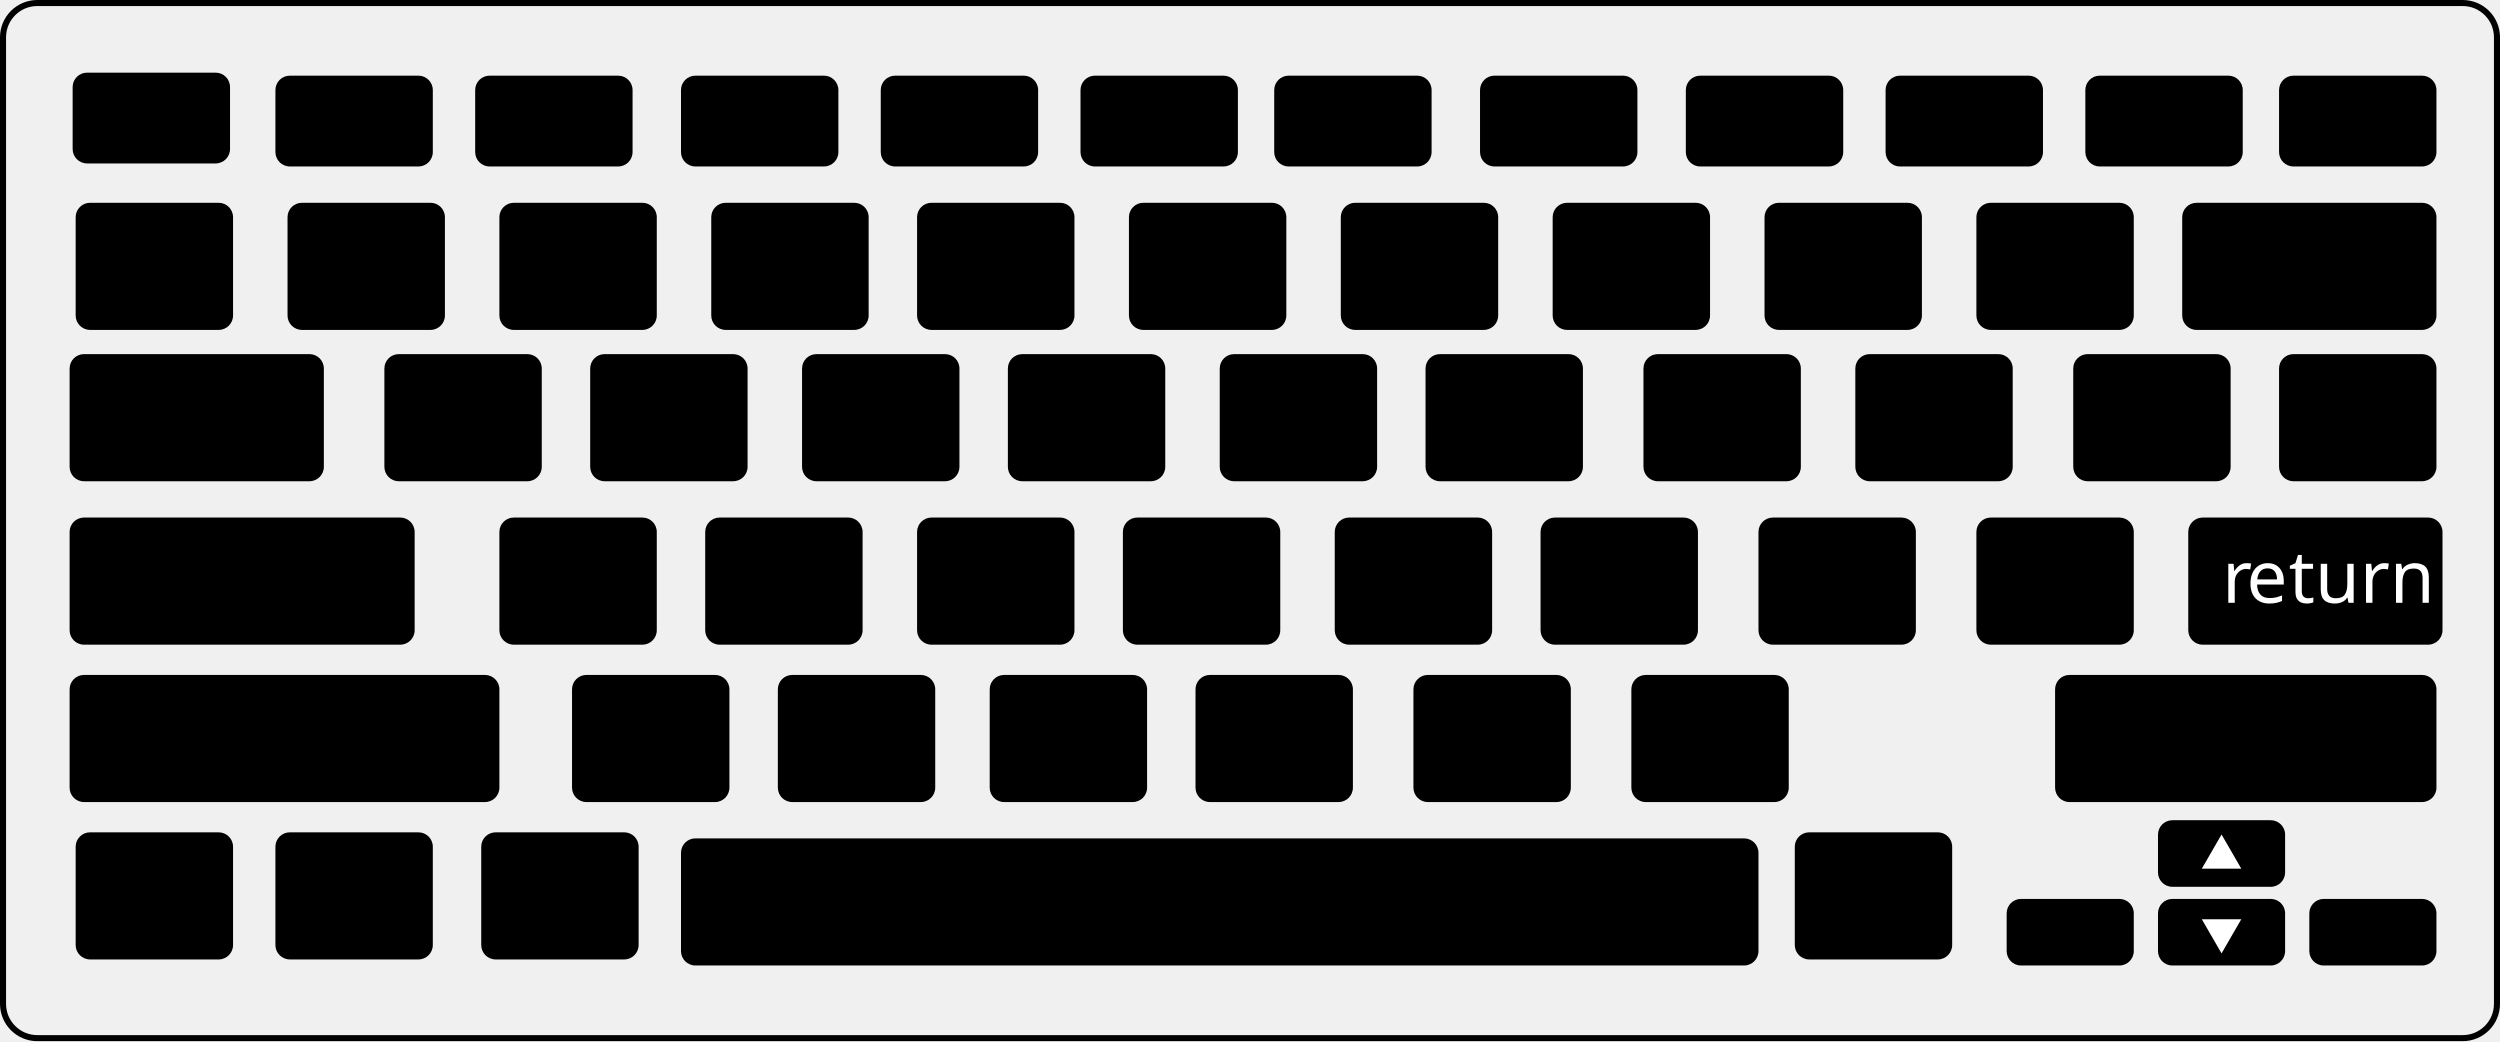
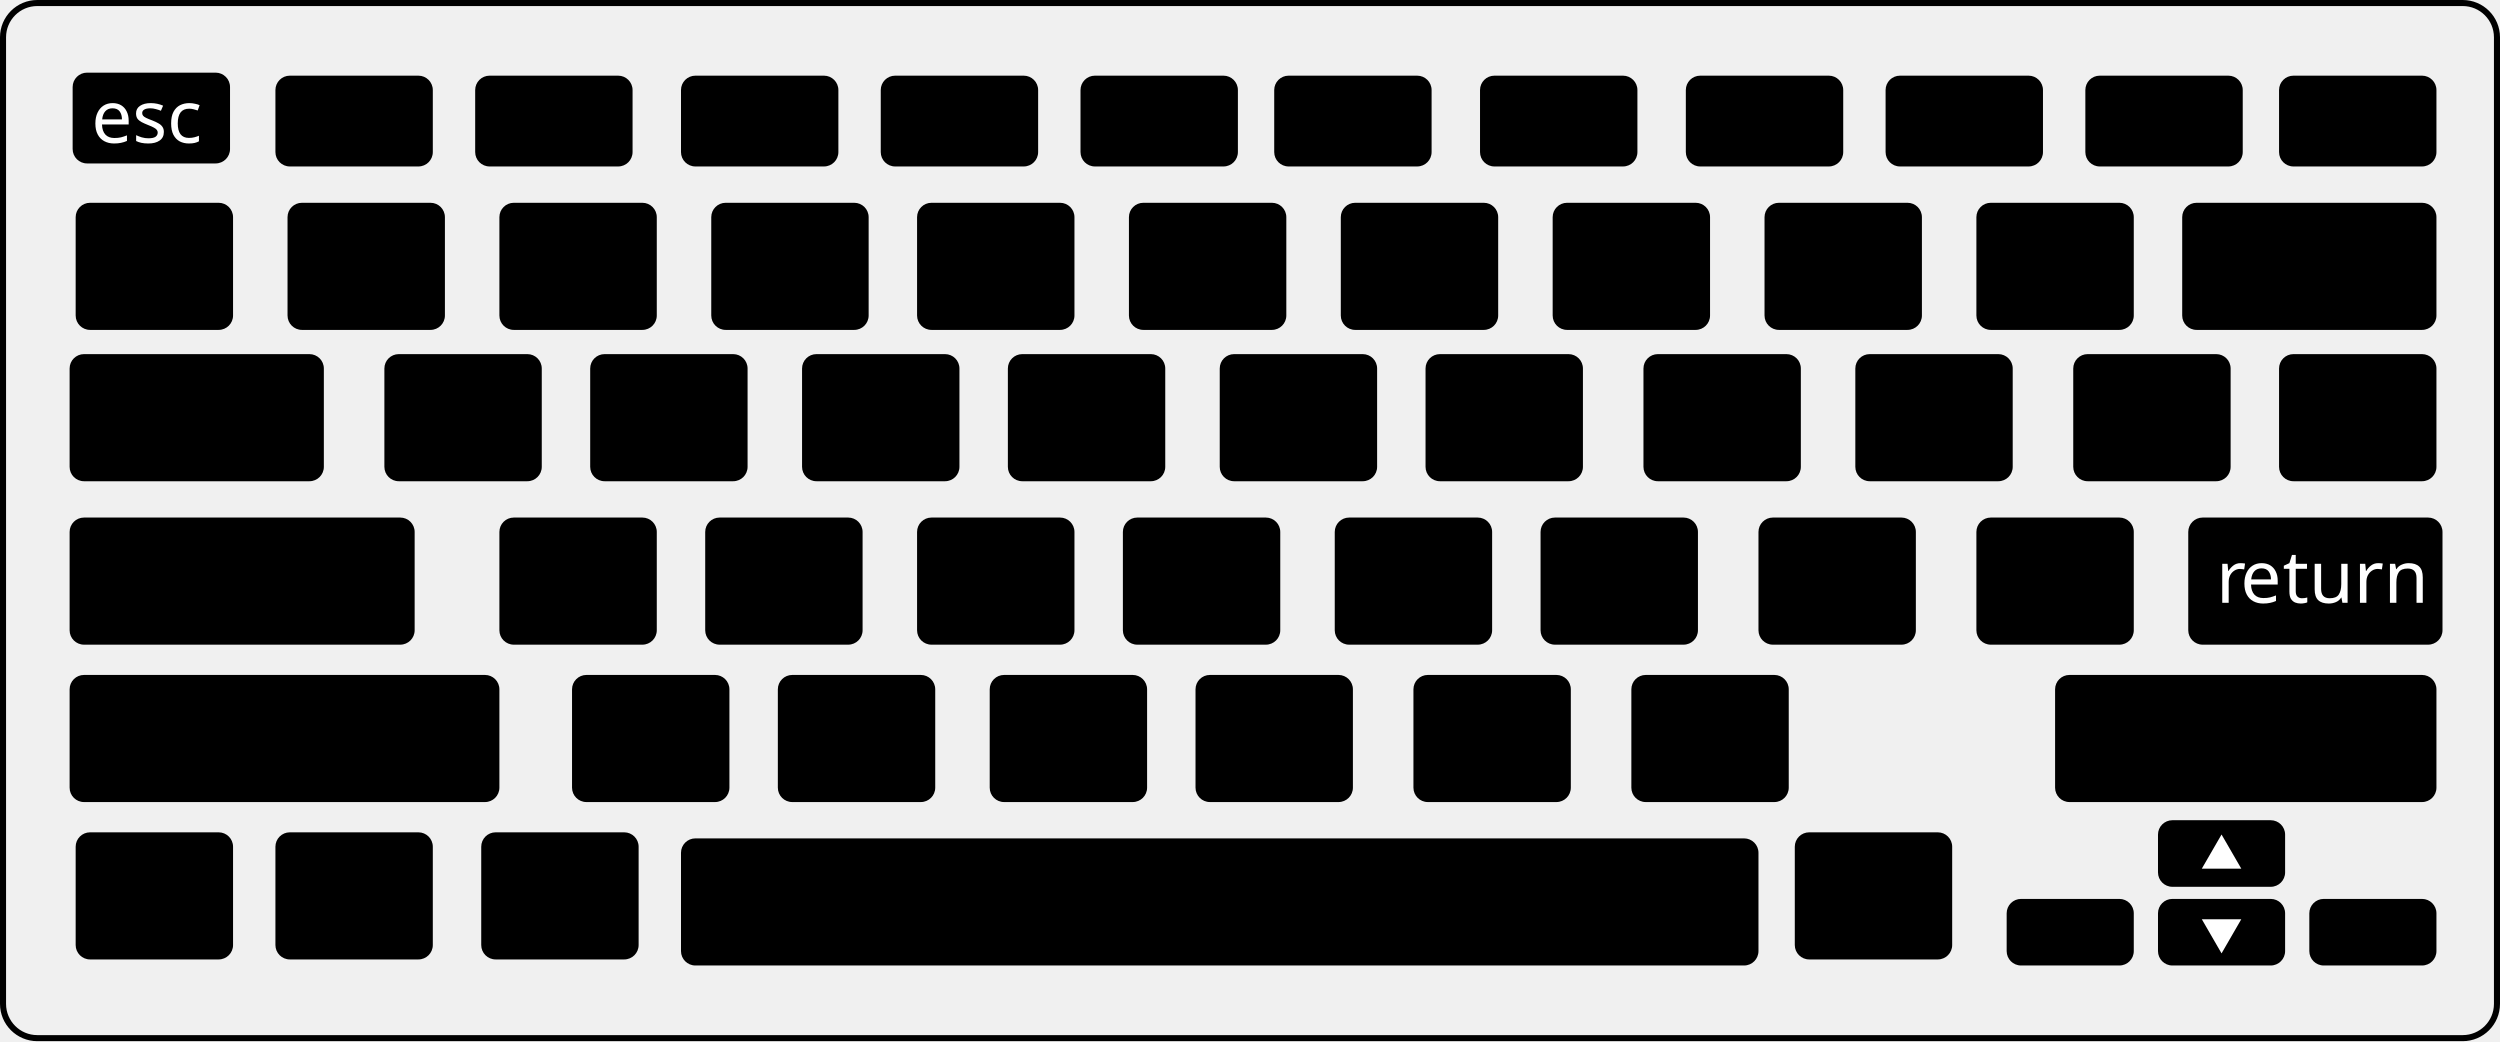
<svg xmlns="http://www.w3.org/2000/svg" viewBox="0 0 413 172">
  <defs>
-     <style>.cls-1{fill:none;stroke:#000;stroke-miterlimit:10;}.cls-2,.cls-3{fill:#fff;}.cls-3{font-size:12px;font-family:Raleway-Regular, Raleway;letter-spacing:-0.02em;}.cls-4{letter-spacing:-0.01em;}.cls-5{letter-spacing:0em;}</style>
+     <style>
+             .prefix__cls-2 {
+                 fill: #fff
+             }
+         </style>
  </defs>
-   <g id="Layer_2" data-name="Layer 2">
-     <g id="keyboard">
-       <rect id="keyboardFrame" class="cls-1" x="0.5" y="0.5" width="412" height="171" rx="5.66" />
-       <g id="keys">
+   <g id="prefix__Layer_2" data-name="Layer 2">
+     <g id="prefix__keyboard">
+       <rect id="prefix__keyboardFrame" x=".5" y=".5" width="412" height="171" rx="5.66" fill="none" stroke="#000" stroke-miterlimit="10" />
+       <g id="prefix__keys">
        <rect x="12" y="12" width="26" height="15" rx="2.38" />
        <rect x="12.5" y="33.5" width="26" height="21" rx="2.38" />
        <rect x="47.5" y="33.5" width="26" height="21" rx="2.38" />
        <rect x="63.5" y="58.5" width="26" height="21" rx="2.38" />
        <rect x="97.5" y="58.5" width="26" height="21" rx="2.38" />
        <rect x="132.5" y="58.5" width="26" height="21" rx="2.38" />
        <rect x="166.5" y="58.5" width="26" height="21" rx="2.38" />
        <rect x="201.5" y="58.5" width="26" height="21" rx="2.38" />
        <rect x="235.5" y="58.5" width="26" height="21" rx="2.38" />
        <rect x="271.5" y="58.5" width="26" height="21" rx="2.38" />
        <rect x="82.5" y="85.5" width="26" height="21" rx="2.38" />
        <rect x="116.5" y="85.5" width="26" height="21" rx="2.38" />
        <rect x="151.5" y="85.5" width="26" height="21" rx="2.38" />
        <rect x="185.5" y="85.5" width="26" height="21" rx="2.38" />
        <rect x="220.5" y="85.5" width="26" height="21" rx="2.38" />
        <rect x="254.5" y="85.5" width="26" height="21" rx="2.38" />
        <rect x="290.5" y="85.5" width="26" height="21" rx="2.38" />
        <rect x="326.5" y="85.5" width="26" height="21" rx="2.38" />
        <rect x="94.5" y="111.5" width="26" height="21" rx="2.38" />
        <rect x="128.5" y="111.5" width="26" height="21" rx="2.38" />
        <rect x="163.5" y="111.5" width="26" height="21" rx="2.38" />
        <rect x="12.5" y="137.5" width="26" height="21" rx="2.38" />
        <rect x="45.5" y="137.5" width="26" height="21" rx="2.38" />
        <rect x="79.5" y="137.5" width="26" height="21" rx="2.38" />
        <rect x="296.5" y="137.5" width="26" height="21" rx="2.38" />
        <rect x="197.5" y="111.5" width="26" height="21" rx="2.38" />
        <rect x="233.5" y="111.5" width="26" height="21" rx="2.38" />
        <rect x="269.5" y="111.5" width="26" height="21" rx="2.38" />
        <rect x="356.5" y="135.5" width="21" height="11" rx="2.38" />
        <rect x="356.5" y="148.5" width="21" height="11" rx="2.38" />
        <rect x="381.5" y="148.5" width="21" height="11" rx="2.38" />
        <rect x="331.5" y="148.5" width="21" height="11" rx="2.38" />
        <rect x="306.5" y="58.5" width="26" height="21" rx="2.38" />
        <rect x="342.5" y="58.5" width="26" height="21" rx="2.38" />
        <rect x="376.5" y="58.5" width="26" height="21" rx="2.38" />
        <rect x="82.5" y="33.5" width="26" height="21" rx="2.38" />
        <rect x="117.5" y="33.5" width="26" height="21" rx="2.38" />
        <rect x="151.5" y="33.5" width="26" height="21" rx="2.38" />
        <rect x="186.5" y="33.5" width="26" height="21" rx="2.38" />
        <rect x="221.5" y="33.5" width="26" height="21" rx="2.38" />
        <rect x="256.5" y="33.5" width="26" height="21" rx="2.38" />
        <rect x="291.5" y="33.5" width="26" height="21" rx="2.38" />
        <rect x="326.5" y="33.5" width="26" height="21" rx="2.38" />
        <rect x="360.5" y="33.5" width="42" height="21" rx="2.38" />
        <rect x="361.5" y="85.5" width="42" height="21" rx="2.38" />
        <rect x="11.5" y="58.5" width="42" height="21" rx="2.38" />
        <rect x="11.5" y="85.5" width="57" height="21" rx="2.38" />
        <rect x="11.5" y="111.5" width="71" height="21" rx="2.38" />
        <rect x="112.5" y="138.5" width="178" height="21" rx="2.38" />
        <rect x="339.5" y="111.5" width="63" height="21" rx="2.38" />
        <rect x="45.5" y="12.5" width="26" height="15" rx="2.38" />
        <rect x="78.5" y="12.5" width="26" height="15" rx="2.38" />
        <rect x="112.5" y="12.5" width="26" height="15" rx="2.38" />
        <rect x="145.5" y="12.5" width="26" height="15" rx="2.38" />
        <rect x="178.5" y="12.5" width="26" height="15" rx="2.38" />
        <rect x="210.5" y="12.5" width="26" height="15" rx="2.38" />
        <rect x="244.5" y="12.5" width="26" height="15" rx="2.38" />
        <rect x="278.5" y="12.5" width="26" height="15" rx="2.38" />
        <rect x="311.5" y="12.5" width="26" height="15" rx="2.38" />
        <rect x="344.5" y="12.5" width="26" height="15" rx="2.38" />
        <rect x="376.5" y="12.5" width="26" height="15" rx="2.38" />
      </g>
-       <polygon id="upKey" class="cls-2" points="367 137.86 368.63 140.68 370.26 143.5 367 143.5 363.74 143.5 365.37 140.68 367 137.86" />
-       <polygon id="downKey" class="cls-2" points="367 157.5 365.37 154.68 363.74 151.86 367 151.86 370.26 151.86 368.63 154.68 367 157.5" />
-       <text class="cls-3" transform="translate(367.1 99.58)">r<tspan class="cls-4" x="4.02" y="0">e</tspan>
-         <tspan class="cls-5" x="11" y="0">turn</tspan>
+       <path id="prefix__upKey" class="prefix__cls-2" d="M367 137.86l1.63 2.82 1.63 2.82h-6.52l1.63-2.82 1.63-2.82z" />
+       <path id="prefix__downKey" class="prefix__cls-2" d="M367 157.5l-1.63-2.82-1.63-2.82h6.52l-1.63 2.82-1.63 2.82z" />
+       <text transform="translate(366.1 99.58)" letter-spacing="-.02em" font-size="12" font-family="Raleway-Regular,Raleway" class="returnText" fill="#fff">r<tspan x="4.02" y="0" class="returnText" letter-spacing="-.01em">e
+                 </tspan>
+         <tspan x="11" y="0" class="returnText" letter-spacing="0">turn</tspan>
      </text>
+       <text transform="translate(15.1 23.58)" class="escText" font-size="12" font-family="Raleway-Regular,Raleway" fill="#fff">esc</text>
    </g>
  </g>
</svg>
